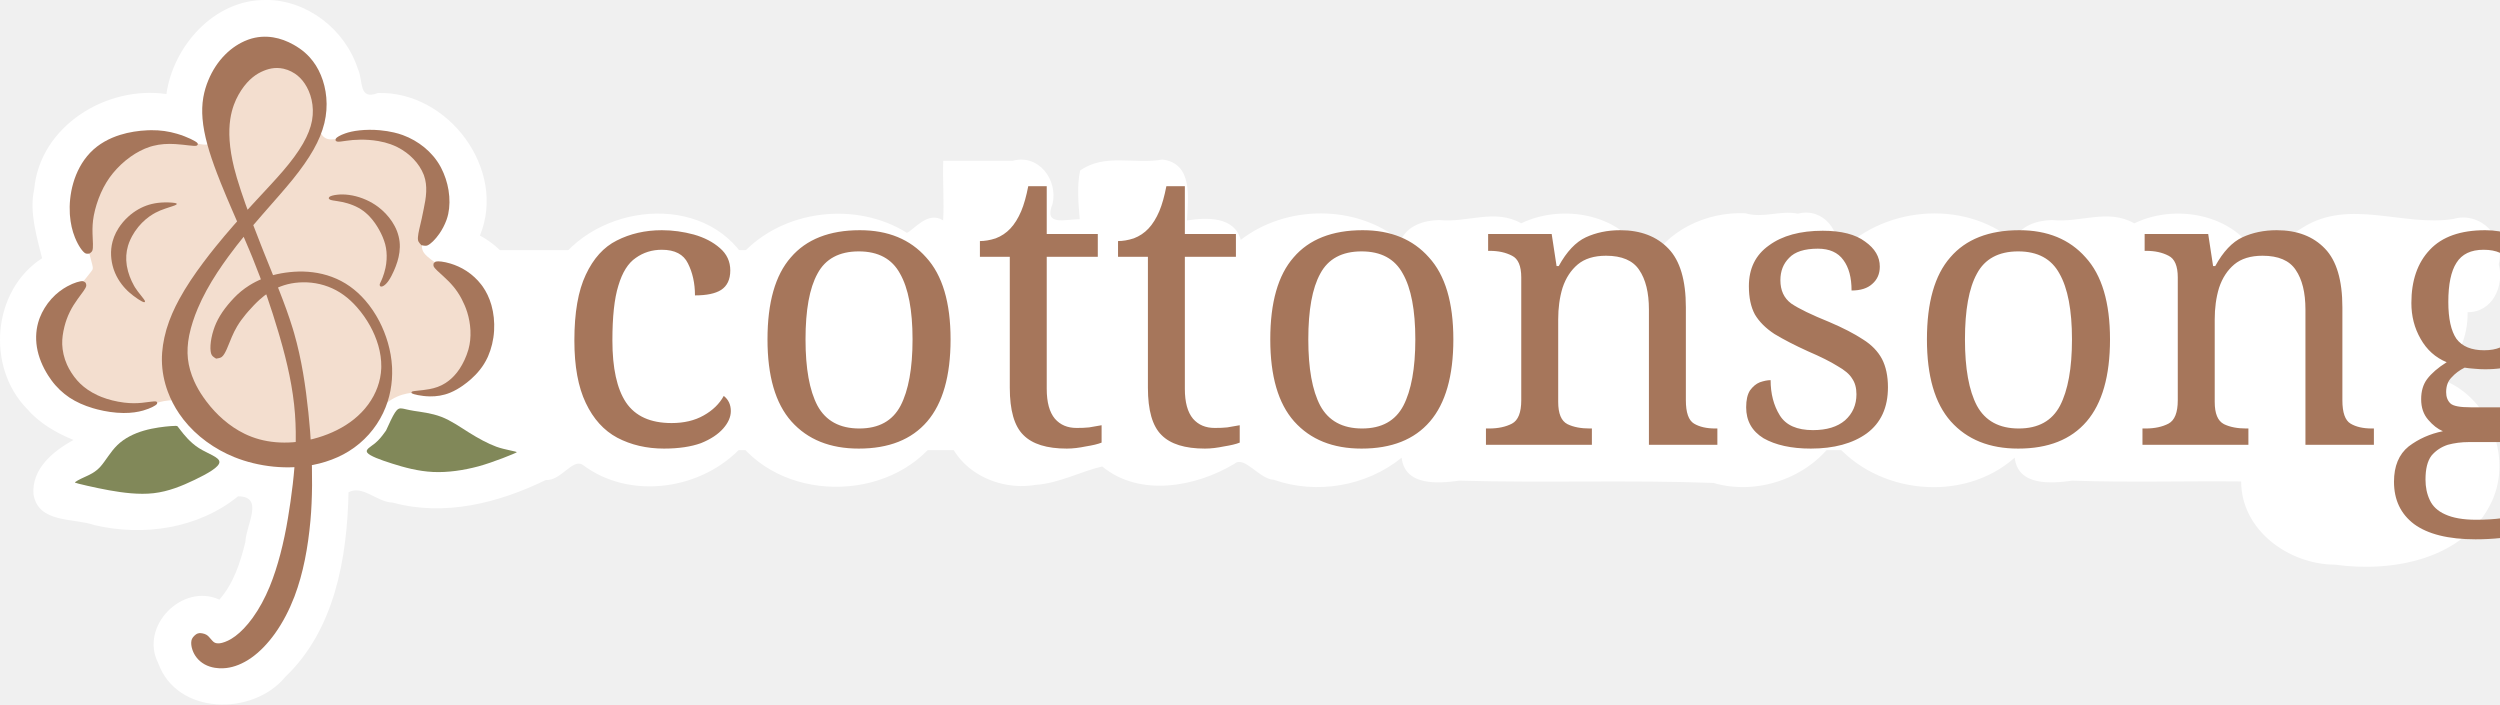
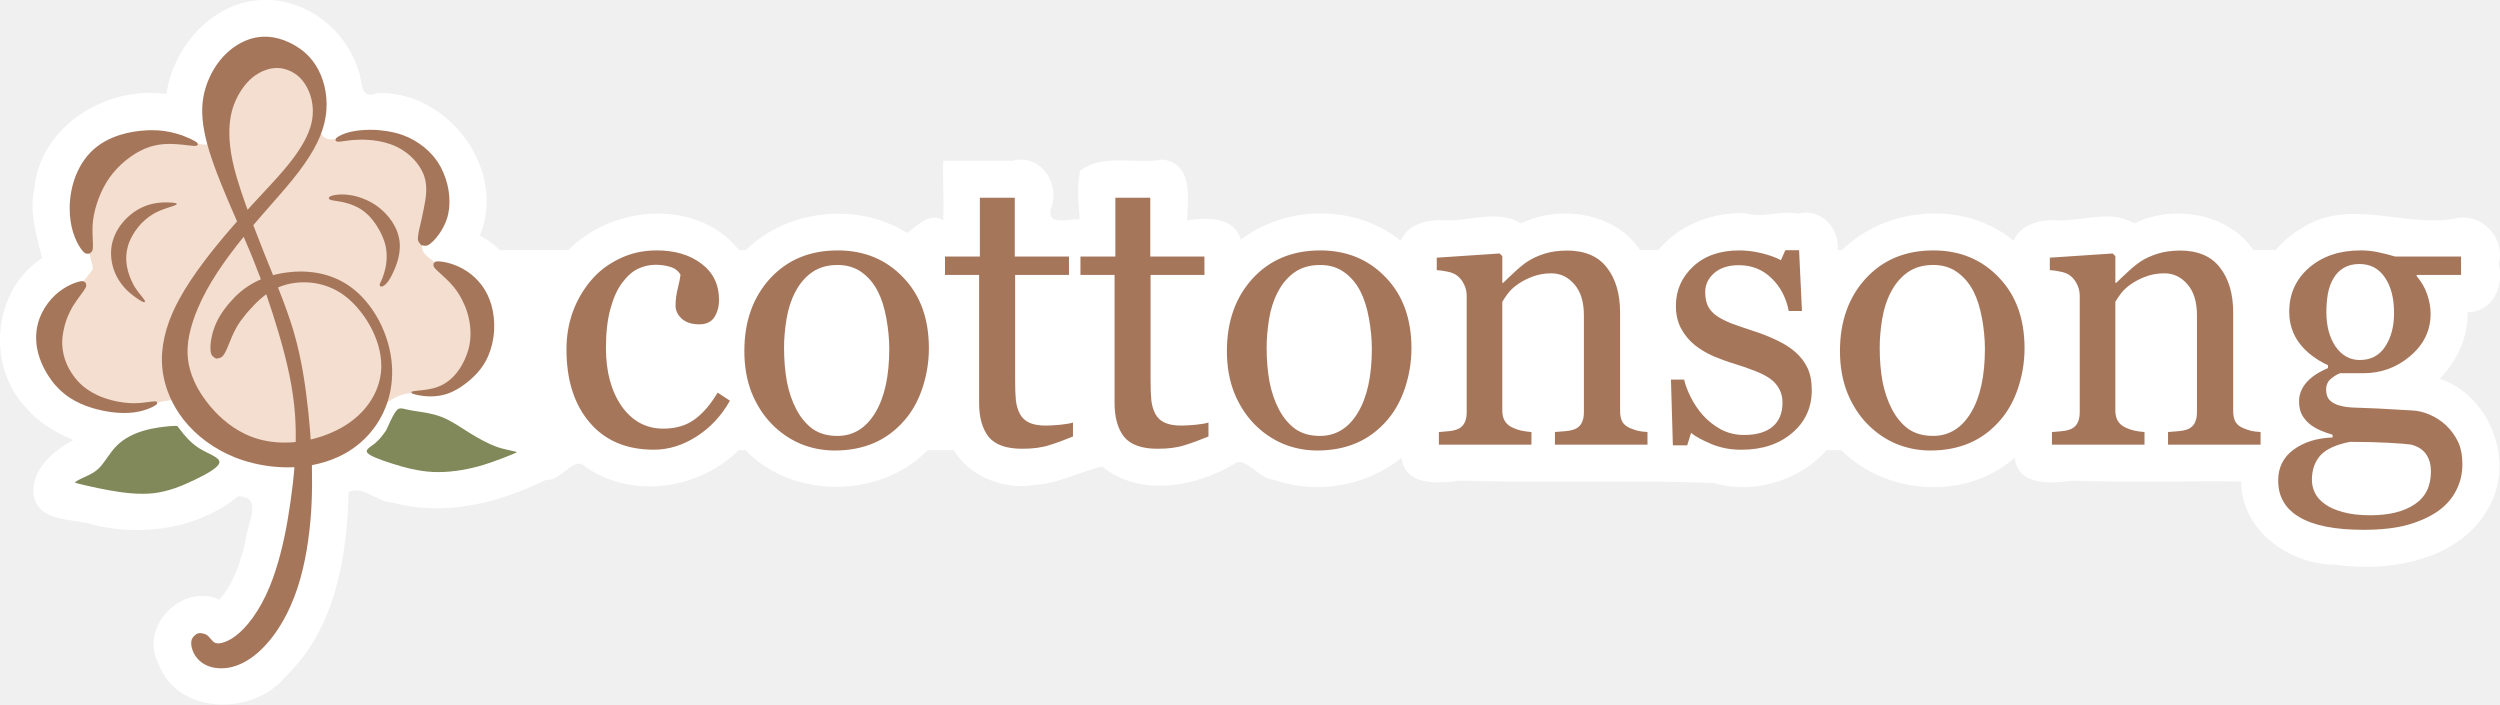
<svg xmlns="http://www.w3.org/2000/svg" width="71.905mm" height="20.266mm" viewBox="0 0 71.905 20.266" version="1.1" id="svg1" xml:space="preserve">
  <defs id="defs1" />
  <g id="layer1" transform="translate(-11.92844,-212.8925)">
    <rect style="fill:#ffffff;fill-opacity:1;stroke:#ffffff;stroke-width:0.217;stroke-linecap:square;stroke-linejoin:round;stroke-miterlimit:11.5;stroke-opacity:1" id="rect27" width="56.392" height="5.535" x="23.782" y="220.196" />
    <path id="path26" style="-inkscape-font-specification:Georgia;baseline-shift:baseline;display:inline;overflow:visible;vector-effect:none;fill:#ffffff;enable-background:accumulate;stop-color:#000000;stop-opacity:1" d="m 19.555,212.893 c -1.472,-0.009 -2.647,1.33 -2.84,2.705 -1.722,-0.254 -3.639,0.919 -3.803,2.738 -0.15,0.663 0.087,1.411 0.227,1.984 -1.434,0.926 -1.612,3.124 -0.436,4.329 0.354,0.413 0.839,0.694 1.339,0.897 -0.575,0.319 -1.21,0.823 -1.15,1.57 0.15,0.836 1.142,0.666 1.753,0.88 1.413,0.331 2.986,0.099 4.13,-0.828 0.768,3.3e-4 0.226,0.828 0.211,1.312 -0.144,0.59 -0.34,1.196 -0.748,1.659 -1.065,-0.488 -2.301,0.766 -1.76,1.824 0.537,1.504 2.728,1.53 3.659,0.395 1.423,-1.358 1.776,-3.425 1.816,-5.307 0.402,-0.219 0.822,0.288 1.271,0.297 1.49,0.408 3.048,0.01 4.4,-0.648 0.44,0.026 0.768,-0.625 1.062,-0.44 1.368,1.036 3.456,0.72 4.586,-0.527 1.521,1.746 4.732,1.499 5.842,-0.586 0.173,1.212 1.458,1.89 2.6,1.691 0.664,-0.041 1.328,-0.396 1.916,-0.529 1.079,0.889 2.693,0.59 3.801,-0.076 0.29,-0.25 0.718,0.445 1.135,0.459 1.227,0.432 2.665,0.186 3.676,-0.635 0.097,0.823 1.054,0.743 1.66,0.66 2.429,0.069 4.895,-0.024 7.309,0.066 1.239,0.365 2.703,-0.129 3.451,-1.195 1.236,1.525 3.734,1.784 5.213,0.467 0.094,0.825 1.053,0.745 1.66,0.662 1.615,0.056 3.236,0.007 4.854,0.023 -7.9e-4,1.406 1.376,2.388 2.697,2.393 1.658,0.232 3.746,-0.152 4.516,-1.826 0.605,-1.313 -0.121,-3.062 -1.502,-3.521 0.497,-0.503 0.819,-1.2 0.801,-1.914 0.722,0.008 1.063,-0.766 0.895,-1.38 0.21,-0.779 -0.528,-1.533 -1.312,-1.3 -1.438,0.223 -2.987,-0.599 -4.321,0.244 -0.49,0.281 -0.901,0.703 -1.162,1.205 -0.46,-1.506 -2.372,-1.964 -3.686,-1.324 -0.758,-0.435 -1.56,-0.008 -2.363,-0.096 -0.433,0.009 -0.929,0.161 -1.105,0.598 -1.465,-1.215 -3.824,-0.985 -5.084,0.418 0.155,-0.683 -0.401,-1.387 -1.123,-1.199 -0.526,-0.103 -0.99,0.142 -1.51,-0.012 -1.114,-0.049 -2.304,0.495 -2.803,1.529 -0.494,-1.458 -2.365,-1.857 -3.646,-1.24 -0.758,-0.431 -1.558,-0.007 -2.361,-0.094 -0.433,0.009 -0.927,0.16 -1.105,0.596 -1.29,-1.051 -3.291,-1.037 -4.6,-0.025 -0.183,-0.682 -0.989,-0.646 -1.547,-0.559 0.033,-0.639 0.178,-1.647 -0.709,-1.752 -0.786,0.147 -1.659,-0.188 -2.365,0.318 -0.095,0.464 -0.048,0.932 -0.01,1.398 -0.415,-9.9e-4 -1.052,0.214 -0.781,-0.443 0.155,-0.695 -0.402,-1.442 -1.152,-1.236 -0.664,0 -1.328,0 -1.993,0 -0.02,0.552 0.03,1.237 -0.004,1.713 -0.439,-0.282 -0.837,0.271 -1.04,0.359 -1.463,-0.918 -3.566,-0.67 -4.741,0.61 -1.335,-1.861 -4.487,-1.362 -5.507,0.581 -0.329,0.537 -0.519,1.155 -0.579,1.78 0.133,-1.142 -0.434,-2.347 -1.455,-2.893 0.781,-1.902 -0.913,-4.163 -2.936,-4.1 -0.566,0.222 -0.414,-0.363 -0.574,-0.692 -0.363,-1.131 -1.46,-1.993 -2.662,-1.986 z m 47.961,8.678 c 0.609,0.467 0.41,1.417 0.383,2.1 -0.011,0.271 -0.305,0.998 -0.594,0.519 -0.359,-0.751 -0.334,-1.731 -0.002,-2.486 0.054,-0.067 0.116,-0.146 0.213,-0.133 z m -31.504,0.004 c 0.591,0.461 0.397,1.378 0.384,2.044 0.009,0.31 -0.364,1.112 -0.632,0.517 -0.334,-0.738 -0.287,-1.664 0.008,-2.404 0.054,-0.075 0.134,-0.176 0.24,-0.156 z m 13.877,0 c 0.611,0.487 0.403,1.452 0.37,2.144 -0.008,0.304 -0.375,0.972 -0.614,0.423 -0.331,-0.739 -0.291,-1.66 0.002,-2.402 0.053,-0.08 0.134,-0.179 0.242,-0.164 z m 24.182,0.391 c -0.024,0.769 -0.035,1.537 0.004,2.307 -0.51,0.103 -0.1,-0.798 -0.248,-1.108 0.074,-0.408 -0.157,-1.011 0.145,-1.302 0.1,-0.08 0.082,0.04 0.1,0.104 z m -17.633,-0.006 c -0.013,0.773 -0.073,1.543 0.021,2.314 -0.568,0.086 -0.101,-0.906 -0.267,-1.262 0.043,-0.298 -0.136,-1.29 0.241,-1.07 z m -13.498,-0.102 c 0.005,0.69 -0.038,1.38 -0.023,2.07 -0.58,0.247 -0.878,0.093 -0.732,-0.577 -0.009,-0.498 0.01,-0.995 0.004,-1.493 0.251,0 0.501,0 0.752,0 z m 3.344,0 c -0.15,0.717 -0.176,1.469 -0.004,2.186 -0.397,-0.02 -0.113,-0.882 -0.2,-1.25 0.102,-0.242 -0.193,-1.013 0.204,-0.935 z m -15.77,0.564 c 0.24,0.534 0.873,0.818 1.365,0.887 -0.268,0.376 -0.618,1.189 -1.176,0.695 -0.337,-0.477 -0.296,-1.146 -0.252,-1.707 l 0.045,0.089 z m -3.354,0.365 c -0.058,0.797 0.174,1.695 0.506,2.336 -0.475,-0.2 -0.973,-0.341 -1.441,-0.557 0.548,-0.509 0.871,-1.231 0.953,-1.969 l -0.009,0.1 z m 50.117,0.678 c -0.039,0.152 -0.044,-0.134 0,0 z" />
    <g id="g3">
      <g id="g4-8" style="fill:#a6765b;fill-opacity:1" transform="translate(1.120389,41.20891)">
        <g id="g1" transform="matrix(0.7362488,0,0,0.7362488,3.125017,45.56015)">
          <path style="display:inline;fill:#f3decf;fill-opacity:1;stroke:none;stroke-width:0.1" d="m 63.011,89.004 c -0.107,-0.388 -0.32,-1.163 -0.361,-1.774 -0.041,-0.611 0.092,-1.057 0.323,-1.454 0.232,-0.397 0.562,-0.744 0.882,-0.984 0.32,-0.24 0.628,-0.372 1.014,-0.438 0.386,-0.066 0.849,-0.066 1.273,-0.019 0.424,0.047 0.81,0.141 1.08,0.187 0.27,0.047 0.424,0.047 0.521,-0.069 0.096,-0.116 0.135,-0.347 0.174,-0.664 0.039,-0.317 0.077,-0.719 0.174,-1.113 0.096,-0.394 0.251,-0.78 0.482,-1.042 0.232,-0.262 0.54,-0.4 0.907,-0.441 0.367,-0.041 0.791,0.014 1.119,0.091 0.328,0.077 0.559,0.176 0.752,0.342 0.193,0.165 0.347,0.397 0.433,0.637 0.085,0.24 0.102,0.488 0.102,0.739 0,0.251 -0.017,0.504 -0.014,0.667 0.002,0.162 0.024,0.234 0.078,0.345 0.054,0.111 0.142,0.263 0.305,0.313 0.163,0.05 0.401,-0.002 0.73,-0.047 0.329,-0.045 0.748,-0.084 1.092,-0.073 0.345,0.011 0.615,0.072 0.854,0.168 0.24,0.096 0.449,0.229 0.678,0.422 0.229,0.193 0.477,0.446 0.639,0.728 0.163,0.281 0.24,0.59 0.278,0.86 0.039,0.27 0.039,0.502 -0.019,0.761 -0.058,0.259 -0.174,0.546 -0.27,0.736 -0.096,0.19 -0.174,0.284 -0.232,0.417 -0.058,0.133 -0.097,0.305 0.027,0.481 0.124,0.176 0.411,0.357 0.69,0.553 0.279,0.195 0.549,0.405 0.714,0.54 0.165,0.135 0.226,0.196 0.322,0.38 0.096,0.185 0.229,0.493 0.306,0.802 0.077,0.309 0.099,0.617 0.052,0.97 -0.047,0.353 -0.163,0.75 -0.267,1.014 -0.105,0.265 -0.198,0.397 -0.333,0.551 -0.135,0.154 -0.311,0.331 -0.524,0.438 -0.212,0.107 -0.46,0.146 -0.672,0.165 -0.212,0.019 -0.389,0.019 -0.604,0.036 -0.216,0.017 -0.471,0.051 -0.732,0.166 -0.262,0.116 -0.531,0.314 -0.77,0.528 -0.239,0.215 -0.449,0.446 -0.688,0.658 -0.24,0.212 -0.51,0.405 -0.973,0.568 -0.463,0.163 -1.119,0.295 -1.764,0.345 -0.645,0.05 -1.279,0.017 -1.723,-0.096 -0.444,-0.113 -0.697,-0.306 -0.978,-0.537 -0.281,-0.232 -0.59,-0.502 -0.821,-0.733 -0.232,-0.232 -0.386,-0.424 -0.616,-0.517 -0.23,-0.093 -0.536,-0.086 -0.787,-0.039 -0.251,0.047 -0.446,0.134 -0.688,0.177 -0.241,0.043 -0.528,0.043 -0.864,0.005 -0.336,-0.039 -0.722,-0.116 -1.023,-0.193 -0.3,-0.077 -0.515,-0.154 -0.777,-0.367 -0.262,-0.212 -0.571,-0.559 -0.763,-0.81 -0.193,-0.251 -0.27,-0.405 -0.3,-0.598 -0.03,-0.193 -0.014,-0.424 -0.005,-0.656 0.008,-0.232 0.008,-0.463 0.116,-0.725 0.107,-0.262 0.322,-0.554 0.507,-0.774 0.185,-0.22 0.339,-0.369 0.52,-0.577 0.181,-0.208 0.345,-0.419 0.438,-0.538 0.093,-0.119 0.093,-0.119 -0.014,-0.507 z" id="path8-0-5" transform="translate(-49.03272,92.40443)" />
          <path style="fill:#818859;fill-opacity:1;stroke:none;stroke-width:0.1" d="m 66.346,95.788 c 0.123,0.159 0.368,0.476 0.718,0.699 0.35,0.223 0.805,0.352 0.801,0.547 -0.004,0.194 -0.468,0.453 -0.965,0.692 -0.497,0.239 -1.027,0.457 -1.606,0.523 -0.579,0.066 -1.206,-0.019 -1.738,-0.114 -0.532,-0.095 -1.288,-0.273 -1.328,-0.297 -0.04,-0.023 0.197,-0.142 0.376,-0.223 0.179,-0.081 0.402,-0.174 0.606,-0.397 0.204,-0.224 0.39,-0.578 0.667,-0.847 0.277,-0.269 0.644,-0.452 1.036,-0.566 0.392,-0.114 0.809,-0.158 1.032,-0.176 0.223,-0.018 0.251,-0.009 0.265,-0.004 0.014,0.004 0.014,0.004 0.137,0.163 z" id="path1-88-4-2-0" transform="translate(-48.85789,92.32372)" />
          <path style="fill:#818859;fill-opacity:1;stroke:none;stroke-width:0.1" d="m 67.145,96.459 c 0.065,0.09 0.196,0.271 0.369,0.412 0.174,0.141 0.391,0.241 0.297,0.367 -0.094,0.125 -0.498,0.276 -0.971,0.425 -0.473,0.15 -1.014,0.299 -1.594,0.327 -0.58,0.028 -1.199,-0.066 -1.768,-0.218 -0.569,-0.152 -1.472,-0.519 -1.502,-0.551 -0.03,-0.032 0.466,-0.096 0.796,-0.218 0.33,-0.121 0.707,-0.327 1.068,-0.553 0.36,-0.225 0.704,-0.47 1.084,-0.615 0.38,-0.145 0.797,-0.189 1.065,-0.232 0.268,-0.043 0.386,-0.085 0.48,-0.095 0.094,-0.01 0.164,0.012 0.262,0.161 0.098,0.149 0.223,0.425 0.348,0.699 0,10e-7 0,2e-6 0.065,0.09 z" id="path1-8-2-6-0-2" transform="matrix(-1,0,0,1,92.59698,91.75331)" />
          <path style="fill:#a6765b;fill-opacity:1;fill-rule:nonzero;stroke:none;stroke-width:0.265;stroke-opacity:1" d="m 69.178,90.376 c 0.01,0.008 0.028,0.037 0.058,0.047 0.058,0.019 0.192,-0.006 0.388,-0.033 0.133,-0.019 0.298,-0.037 0.517,-0.04 0.217,-0.003 0.462,0.011 0.71,0.054 0.178,0.031 0.338,0.073 0.477,0.123 0.096,0.035 0.188,0.074 0.275,0.118 0.243,0.123 0.455,0.284 0.624,0.462 0.177,0.186 0.312,0.393 0.395,0.606 0.005,0.013 0.01,0.026 0.015,0.039 0.073,0.202 0.094,0.422 0.085,0.637 -0.01,0.239 -0.055,0.462 -0.096,0.661 -0.012,0.057 -0.023,0.111 -0.034,0.166 -0.031,0.16 -0.058,0.28 -0.1,0.457 -0.056,0.237 -0.111,0.468 -0.09,0.599 0.016,0.096 0.109,0.166 0.131,0.199 0.039,0.002 0.148,0.046 0.239,0.009 0.119,-0.049 0.303,-0.224 0.467,-0.461 0.112,-0.162 0.207,-0.344 0.277,-0.536 0.026,-0.072 0.048,-0.149 0.066,-0.229 0.061,-0.282 0.066,-0.605 0.012,-0.933 -0.049,-0.298 -0.146,-0.593 -0.288,-0.869 -0.009,-0.018 -0.019,-0.036 -0.029,-0.054 -0.159,-0.29 -0.378,-0.543 -0.63,-0.749 -0.243,-0.199 -0.529,-0.365 -0.841,-0.479 -0.112,-0.041 -0.227,-0.074 -0.344,-0.101 -0.169,-0.039 -0.353,-0.07 -0.555,-0.088 -0.278,-0.025 -0.55,-0.02 -0.786,0.005 -0.241,0.025 -0.423,0.07 -0.565,0.12 -0.2,0.07 -0.329,0.151 -0.36,0.197 -0.018,0.027 -0.014,0.061 -0.016,0.073 z" id="path4-23-2-9-6" transform="translate(-45.63688,86.41189)" />
          <path style="fill:#a6765b;fill-opacity:1;fill-rule:nonzero;stroke:none;stroke-width:0.265;stroke-opacity:1" d="m 73.885,95.799 c 0.019,-0.018 0.089,-0.049 0.115,-0.11 0.048,-0.112 0.018,-0.381 0.01,-0.671 -0.007,-0.235 0.004,-0.454 0.046,-0.686 0.003,-0.015 0.006,-0.031 0.009,-0.046 0.052,-0.264 0.142,-0.563 0.272,-0.856 0.131,-0.295 0.289,-0.551 0.466,-0.767 0.186,-0.227 0.415,-0.45 0.685,-0.643 0.235,-0.168 0.5,-0.31 0.771,-0.396 0.037,-0.012 0.076,-0.023 0.116,-0.033 0.279,-0.072 0.561,-0.089 0.864,-0.071 0.391,0.024 0.739,0.093 0.832,0.064 0.031,-0.01 0.042,-0.036 0.051,-0.044 -0.003,-0.011 0.003,-0.039 -0.018,-0.064 -0.053,-0.065 -0.389,-0.239 -0.792,-0.358 -0.326,-0.096 -0.652,-0.144 -1.01,-0.14 -0.051,5.06e-4 -0.1,0.002 -0.147,0.004 -0.343,0.015 -0.713,0.068 -1.07,0.18 -0.407,0.128 -0.831,0.343 -1.167,0.696 -0.001,0.002 -0.003,0.003 -0.004,0.004 -0.324,0.341 -0.536,0.763 -0.658,1.186 -0.122,0.422 -0.154,0.839 -0.133,1.191 0.001,0.021 0.003,0.042 0.004,0.063 0.025,0.316 0.089,0.604 0.198,0.873 0.131,0.323 0.302,0.558 0.403,0.612 0.058,0.03 0.132,0.01 0.158,0.012 z" id="path4-2-2-6-4-0" transform="translate(-59.95989,85.41349)" />
          <path style="fill:#a6765b;fill-opacity:1;fill-rule:nonzero;stroke:none;stroke-width:0.265;stroke-opacity:1" d="m 62.856,94.376 c 0.032,-0.019 0.14,-0.052 0.193,-0.116 0.113,-0.138 0.129,-0.502 0.182,-0.869 0.022,-0.148 0.049,-0.291 0.093,-0.448 0.05,-0.176 0.118,-0.355 0.207,-0.548 0.021,-0.046 0.042,-0.09 0.064,-0.133 0.094,-0.188 0.193,-0.376 0.313,-0.561 0.165,-0.252 0.373,-0.501 0.662,-0.708 0.145,-0.104 0.312,-0.199 0.499,-0.275 0.194,-0.079 0.402,-0.138 0.619,-0.172 0.439,-0.068 0.898,-0.03 1.342,0.14 0.212,0.081 0.421,0.192 0.621,0.325 0.251,0.166 0.484,0.362 0.688,0.574 0.375,0.39 0.696,0.882 0.834,1.43 0.005,0.021 0.01,0.042 0.015,0.062 0.107,0.48 0.063,0.997 -0.127,1.487 -0.196,0.506 -0.525,0.934 -0.923,1.287 -0.048,0.042 -0.096,0.083 -0.145,0.123 -0.407,0.331 -0.891,0.606 -1.401,0.784 -0.413,0.144 -0.853,0.228 -1.296,0.225 -0.205,-0.002 -0.409,-0.022 -0.608,-0.061 -0.647,-0.125 -1.257,-0.438 -1.759,-0.829 -0.056,-0.044 -0.112,-0.089 -0.166,-0.135 C 62.574,95.799 62.402,95.626 62.253,95.441 62.059,95.202 61.903,94.943 61.795,94.668 61.691,94.4 61.63,94.107 61.608,93.792 c -0.001,-0.018 -0.002,-0.035 -0.003,-0.053 -0.019,-0.346 0.002,-0.709 0.053,-1.076 0.07,-0.5 0.199,-1.023 0.374,-1.554 0.08,-0.241 0.165,-0.476 0.252,-0.701 0.26,-0.671 0.546,-1.289 0.877,-1.964 0.029,-0.059 0.058,-0.119 0.088,-0.179 0.22,-0.446 0.494,-0.993 0.692,-1.438 0.208,-0.469 0.372,-0.912 0.479,-1.327 0.101,-0.392 0.148,-0.752 0.141,-1.094 -1.64e-4,-0.008 -3.58e-4,-0.016 -5.83e-4,-0.024 -0.009,-0.335 -0.072,-0.662 -0.185,-0.973 -0.107,-0.294 -0.255,-0.561 -0.43,-0.788 -0.179,-0.234 -0.382,-0.419 -0.603,-0.562 -0.155,-0.1 -0.314,-0.176 -0.472,-0.232 -0.089,-0.032 -0.179,-0.059 -0.266,-0.081 -0.273,-0.069 -0.56,-0.101 -0.85,-0.07 -0.3,0.032 -0.612,0.131 -0.905,0.333 -0.011,0.008 -0.022,0.016 -0.033,0.024 -0.265,0.191 -0.504,0.453 -0.69,0.776 -0.197,0.341 -0.326,0.732 -0.379,1.15 -0.028,0.216 -0.036,0.438 -0.016,0.672 8.55e-4,0.01 0.002,0.021 0.003,0.031 0.024,0.259 0.086,0.524 0.185,0.799 0.217,0.604 0.602,1.226 1.096,1.91 0.081,0.112 0.164,0.225 0.249,0.338 0.216,0.289 0.454,0.593 0.676,0.873 0.366,0.463 0.7,0.878 1.077,1.366 0.065,0.085 0.131,0.17 0.197,0.257 0.622,0.819 1.215,1.707 1.736,2.558 0.033,0.054 0.066,0.108 0.098,0.161 0.535,0.885 1.008,1.78 1.346,2.747 0.304,0.871 0.491,1.765 0.625,2.668 0.07,0.474 0.12,0.911 0.16,1.319 0.096,0.974 0.11,1.952 0.006,2.766 -0.001,0.011 -0.003,0.022 -0.004,0.032 -0.061,0.463 -0.166,0.915 -0.323,1.327 -0.14,0.368 -0.304,0.657 -0.468,0.866 -0.163,0.208 -0.315,0.321 -0.426,0.385 -0.018,0.01 -0.035,0.019 -0.051,0.027 -0.037,0.018 -0.072,0.031 -0.104,0.039 -0.043,0.01 -0.075,0.011 -0.097,0.011 -0.02,-3.5e-4 -0.039,-0.003 -0.062,-0.011 -0.028,-0.009 -0.059,-0.026 -0.101,-0.053 -0.049,-0.032 -0.104,-0.073 -0.161,-0.107 -0.038,-0.022 -0.076,-0.04 -0.114,-0.049 -0.094,-0.024 -0.226,-0.007 -0.28,0.013 -0.016,0.006 -0.031,0.018 -0.037,0.022 -0.006,0.004 -0.024,0.011 -0.037,0.022 -0.042,0.037 -0.123,0.147 -0.14,0.246 -0.007,0.041 -0.005,0.089 0.007,0.142 0.018,0.079 0.058,0.177 0.127,0.277 0.056,0.082 0.135,0.171 0.241,0.248 0.1,0.073 0.22,0.132 0.36,0.167 0.138,0.034 0.282,0.041 0.423,0.026 0.105,-0.011 0.208,-0.033 0.307,-0.063 0.043,-0.013 0.086,-0.028 0.13,-0.046 0.279,-0.112 0.566,-0.317 0.83,-0.631 0.258,-0.307 0.478,-0.702 0.649,-1.154 0.191,-0.508 0.306,-1.051 0.362,-1.582 0.001,-0.013 0.003,-0.025 0.004,-0.037 0.095,-0.956 0.012,-1.973 -0.165,-3.002 -0.073,-0.422 -0.173,-0.873 -0.296,-1.35 -0.241,-0.932 -0.523,-1.792 -0.87,-2.698 -0.376,-0.982 -0.794,-1.948 -1.346,-2.865 -0.033,-0.055 -0.067,-0.111 -0.102,-0.166 -0.538,-0.864 -1.227,-1.731 -1.835,-2.549 -0.066,-0.088 -0.13,-0.175 -0.194,-0.261 -0.353,-0.477 -0.695,-0.948 -1.012,-1.408 -0.202,-0.294 -0.407,-0.603 -0.591,-0.903 -0.071,-0.116 -0.139,-0.231 -0.202,-0.345 -0.392,-0.709 -0.581,-1.308 -0.637,-1.796 -0.025,-0.217 -0.023,-0.403 -0.01,-0.568 5.24e-4,-0.007 0.001,-0.013 0.002,-0.02 0.013,-0.148 0.038,-0.285 0.073,-0.423 0.069,-0.27 0.166,-0.494 0.278,-0.678 0.107,-0.173 0.222,-0.302 0.33,-0.395 0.004,-0.004 0.009,-0.008 0.013,-0.012 0.112,-0.095 0.23,-0.178 0.358,-0.237 0.128,-0.06 0.279,-0.103 0.453,-0.111 0.055,-0.002 0.112,-0.001 0.169,0.004 0.099,0.01 0.204,0.03 0.312,0.066 0.152,0.052 0.313,0.137 0.472,0.277 0.157,0.137 0.306,0.32 0.422,0.541 0.122,0.232 0.201,0.492 0.225,0.767 5.73e-4,0.007 0.001,0.013 0.002,0.02 0.022,0.282 -0.013,0.595 -0.107,0.951 -0.1,0.378 -0.263,0.789 -0.477,1.235 -0.204,0.426 -0.489,0.952 -0.724,1.399 -0.031,0.06 -0.062,0.119 -0.093,0.178 -0.351,0.669 -0.665,1.297 -0.965,1.972 -0.101,0.227 -0.203,0.467 -0.301,0.713 -0.216,0.54 -0.408,1.09 -0.538,1.632 -0.096,0.398 -0.164,0.817 -0.176,1.239 -6.09e-4,0.022 -0.001,0.044 -0.001,0.066 -0.005,0.386 0.032,0.781 0.14,1.169 0.112,0.403 0.296,0.782 0.54,1.125 0.187,0.265 0.408,0.506 0.655,0.719 0.071,0.061 0.143,0.119 0.218,0.176 0.663,0.498 1.479,0.804 2.301,0.905 0.255,0.031 0.512,0.043 0.766,0.037 0.546,-0.012 1.087,-0.101 1.595,-0.263 0.627,-0.201 1.237,-0.526 1.728,-0.984 0.059,-0.055 0.117,-0.113 0.173,-0.173 0.474,-0.506 0.781,-1.127 0.904,-1.783 0.119,-0.635 0.054,-1.238 -0.109,-1.772 -0.007,-0.024 -0.015,-0.047 -0.022,-0.07 -0.197,-0.602 -0.545,-1.155 -0.941,-1.588 -0.218,-0.238 -0.469,-0.461 -0.749,-0.648 -0.223,-0.149 -0.461,-0.274 -0.706,-0.365 -0.518,-0.193 -1.047,-0.229 -1.548,-0.16 -0.248,0.034 -0.487,0.093 -0.712,0.17 -0.216,0.074 -0.421,0.161 -0.606,0.257 -0.372,0.193 -0.685,0.431 -0.941,0.706 -0.186,0.199 -0.337,0.414 -0.457,0.634 -0.027,0.05 -0.054,0.101 -0.08,0.153 -0.109,0.217 -0.202,0.439 -0.268,0.67 -0.059,0.208 -0.089,0.402 -0.098,0.592 -0.023,0.456 0.07,0.848 0.185,0.962 0.059,0.059 0.171,0.079 0.205,0.094 z" id="path2-2-2-0-7-2" transform="rotate(15,-304.5125,-27.1821)" />
          <path style="fill:#a6765b;fill-opacity:1;fill-rule:nonzero;stroke:none;stroke-width:0.265;stroke-opacity:1" d="m 81.19,93.805 c -0.007,-0.007 -0.017,-0.031 -0.042,-0.04 -0.064,-0.023 -0.274,0.023 -0.564,0.051 -0.19,0.018 -0.411,0.025 -0.687,-0.009 -0.31,-0.038 -0.622,-0.116 -0.891,-0.223 -0.051,-0.02 -0.099,-0.041 -0.144,-0.062 -0.284,-0.132 -0.506,-0.288 -0.676,-0.452 -0.168,-0.162 -0.321,-0.364 -0.447,-0.595 -0.027,-0.049 -0.051,-0.099 -0.074,-0.149 -0.118,-0.264 -0.179,-0.544 -0.187,-0.796 -0.007,-0.233 0.029,-0.455 0.081,-0.667 0.004,-0.016 0.008,-0.033 0.012,-0.049 0.045,-0.174 0.107,-0.354 0.203,-0.549 0.094,-0.192 0.198,-0.351 0.313,-0.511 0.16,-0.221 0.301,-0.391 0.327,-0.495 0.015,-0.057 -0.016,-0.11 -0.02,-0.132 -0.019,-0.011 -0.059,-0.058 -0.117,-0.064 -0.091,-0.009 -0.334,0.056 -0.604,0.204 -0.201,0.11 -0.417,0.266 -0.618,0.489 -0.201,0.224 -0.354,0.48 -0.453,0.734 -0.009,0.025 -0.019,0.049 -0.027,0.075 -0.114,0.33 -0.147,0.699 -0.086,1.077 0.064,0.394 0.227,0.77 0.433,1.095 0.04,0.064 0.083,0.126 0.126,0.186 0.208,0.287 0.455,0.516 0.715,0.689 0.26,0.172 0.568,0.31 0.912,0.412 0.054,0.016 0.112,0.032 0.173,0.048 0.318,0.082 0.673,0.138 1.021,0.141 0.315,0.003 0.565,-0.038 0.77,-0.096 0.299,-0.085 0.505,-0.206 0.537,-0.253 0.015,-0.022 0.009,-0.048 0.011,-0.057 z" id="path4-2-1-16-1-8-4" transform="translate(-64.61196,93.22633)" />
          <path style="fill:#a6765b;fill-opacity:1;fill-rule:nonzero;stroke:none;stroke-width:0.265;stroke-opacity:1" d="m 76.846,92.948 c 0.009,0.003 0.031,0.017 0.053,0.017 0.019,2.92e-4 0.046,-0.008 0.078,-0.026 0.029,-0.016 0.063,-0.042 0.101,-0.079 0.067,-0.067 0.136,-0.164 0.212,-0.308 0.034,-0.065 0.067,-0.134 0.098,-0.204 0.048,-0.108 0.096,-0.23 0.136,-0.361 0.069,-0.225 0.117,-0.493 0.086,-0.773 -0.016,-0.142 -0.051,-0.282 -0.103,-0.418 -0.05,-0.129 -0.115,-0.251 -0.189,-0.364 -0.149,-0.227 -0.341,-0.426 -0.546,-0.58 -0.151,-0.113 -0.308,-0.203 -0.467,-0.274 -0.042,-0.019 -0.087,-0.038 -0.133,-0.055 -0.18,-0.069 -0.361,-0.115 -0.54,-0.139 -0.172,-0.023 -0.317,-0.022 -0.437,-0.01 -0.157,0.015 -0.274,0.049 -0.314,0.078 -0.027,0.019 -0.035,0.05 -0.042,0.06 0.008,0.009 0.02,0.039 0.049,0.055 0.049,0.027 0.157,0.039 0.302,0.062 0.109,0.017 0.231,0.039 0.376,0.081 0.151,0.044 0.299,0.102 0.439,0.179 0.036,0.02 0.07,0.041 0.102,0.061 0.12,0.078 0.231,0.172 0.333,0.28 0.14,0.149 0.266,0.328 0.369,0.513 0.051,0.092 0.097,0.185 0.137,0.279 0.041,0.098 0.076,0.195 0.101,0.289 0.05,0.189 0.067,0.393 0.055,0.596 -0.006,0.116 -0.022,0.228 -0.044,0.331 -0.014,0.067 -0.032,0.133 -0.051,0.196 -0.042,0.139 -0.079,0.229 -0.109,0.295 -0.017,0.038 -0.032,0.067 -0.044,0.093 -0.013,0.029 -0.022,0.053 -0.022,0.072 -6.18e-4,0.021 0.012,0.045 0.014,0.054 z" id="path4-2-1-1-8-65-3-8" transform="translate(-51.56406,89.53583)" />
          <path style="fill:#a6765b;fill-opacity:1;fill-rule:nonzero;stroke:none;stroke-width:0.265;stroke-opacity:1" d="m 76.874,93.54 c 0.001,-0.004 0.009,-0.014 0.007,-0.027 -0.012,-0.068 -0.269,-0.338 -0.394,-0.545 -0.013,-0.021 -0.026,-0.043 -0.038,-0.066 -0.123,-0.219 -0.228,-0.482 -0.276,-0.76 -0.002,-0.011 -0.004,-0.022 -0.005,-0.033 -0.039,-0.25 -0.025,-0.513 0.049,-0.76 0.024,-0.081 0.056,-0.165 0.095,-0.249 0.02,-0.043 0.041,-0.086 0.065,-0.13 0.067,-0.123 0.148,-0.244 0.243,-0.36 0.176,-0.215 0.375,-0.38 0.578,-0.502 0.024,-0.015 0.05,-0.029 0.077,-0.044 0.126,-0.068 0.258,-0.121 0.405,-0.171 0.206,-0.071 0.375,-0.116 0.423,-0.152 0.015,-0.011 0.016,-0.024 0.019,-0.029 -0.004,-0.004 -0.008,-0.017 -0.025,-0.024 -0.044,-0.019 -0.239,-0.039 -0.459,-0.034 -0.162,0.004 -0.328,0.021 -0.493,0.061 -0.036,0.009 -0.07,0.018 -0.104,0.028 -0.276,0.083 -0.567,0.238 -0.828,0.48 -0.14,0.129 -0.263,0.276 -0.364,0.433 -0.036,0.057 -0.069,0.114 -0.099,0.172 -0.058,0.114 -0.104,0.233 -0.136,0.354 -0.099,0.369 -0.066,0.739 0.034,1.056 0.004,0.014 0.009,0.028 0.014,0.042 0.119,0.348 0.33,0.628 0.533,0.824 0.021,0.02 0.042,0.04 0.064,0.059 0.212,0.189 0.516,0.39 0.59,0.39 0.013,1e-5 0.021,-0.01 0.025,-0.012 z" id="path4-2-1-1-18-5-7-5-6" transform="translate(-60.78096,89.55904)" />
          <path style="fill:#a6765b;fill-opacity:1;fill-rule:nonzero;stroke:none;stroke-width:0.265;stroke-opacity:1" d="m 73.197,89.744 c 0.003,0.006 0.003,0.024 0.02,0.037 0.041,0.031 0.35,0.112 0.701,0.118 0.253,0.004 0.519,-0.032 0.795,-0.145 0.189,-0.078 0.355,-0.18 0.487,-0.272 0.118,-0.082 0.227,-0.169 0.323,-0.254 0.233,-0.207 0.48,-0.484 0.649,-0.85 0.007,-0.016 0.015,-0.032 0.022,-0.049 0.127,-0.293 0.212,-0.629 0.234,-0.995 0.02,-0.341 -0.015,-0.686 -0.105,-1.002 -0.08,-0.281 -0.2,-0.526 -0.344,-0.729 -0.018,-0.025 -0.036,-0.049 -0.055,-0.074 -0.158,-0.204 -0.354,-0.386 -0.577,-0.531 -0.215,-0.14 -0.43,-0.229 -0.619,-0.287 -0.266,-0.081 -0.491,-0.102 -0.572,-0.079 -0.05,0.014 -0.076,0.061 -0.091,0.073 5.88e-4,0.019 -0.018,0.07 0.004,0.117 0.04,0.087 0.195,0.218 0.383,0.39 0.132,0.121 0.258,0.243 0.381,0.39 0.126,0.152 0.225,0.301 0.308,0.455 0.01,0.019 0.02,0.037 0.029,0.055 0.075,0.146 0.149,0.31 0.208,0.499 0.068,0.217 0.114,0.46 0.126,0.709 0.013,0.266 -0.015,0.512 -0.074,0.728 -0.003,0.012 -0.007,0.024 -0.01,0.036 -0.078,0.268 -0.204,0.536 -0.343,0.744 -0.058,0.087 -0.126,0.176 -0.207,0.263 -0.09,0.097 -0.209,0.202 -0.345,0.289 -0.197,0.126 -0.404,0.195 -0.627,0.236 -0.322,0.06 -0.616,0.062 -0.675,0.096 -0.018,0.01 -0.02,0.028 -0.024,0.034 z" id="path4-2-1-1-1-7-5-1-5" transform="translate(-46.69056,96.89158)" />
        </g>
-         <text xml:space="preserve" style="font-style:normal;font-variant:normal;font-weight:normal;font-stretch:normal;font-size:11.289px;font-family:AkzidenzGrotesk;-inkscape-font-specification:AkzidenzGrotesk;text-align:start;writing-mode:lr-tb;direction:ltr;text-anchor:start;fill:#a6765b;fill-opacity:1;stroke:none;stroke-width:0.1" x="26.705" y="184.475" id="text31-6-0">
-           <tspan id="tspan31-4-9" style="font-style:normal;font-variant:normal;font-weight:normal;font-stretch:normal;font-size:11.289px;font-family:Georgia;-inkscape-font-specification:Georgia;fill:#a6765b;fill-opacity:1;stroke-width:0.1" x="26.705" y="184.475">cottonsong</tspan>
-         </text>
+         <path d="m 38.991,177.37 v 1.692 h -1.003 v 0.529 h 0.981 v 3.682 c 0,0.419 0.092,0.744 0.275,0.976 0.187,0.228 0.509,0.342 0.965,0.342 0.309,0 0.569,-0.035 0.782,-0.105 0.213,-0.066 0.439,-0.149 0.678,-0.248 v -0.402 c -0.073,0.026 -0.2,0.047 -0.38,0.066 -0.176,0.015 -0.31,0.022 -0.402,0.022 -0.198,0 -0.357,-0.028 -0.474,-0.083 -0.118,-0.055 -0.206,-0.136 -0.265,-0.242 -0.062,-0.114 -0.103,-0.246 -0.121,-0.397 -0.015,-0.154 -0.022,-0.345 -0.022,-0.573 v -3.038 h 1.549 v -0.529 H 39.995 v -1.692 z m 3.897,0 v 1.692 h -1.004 v 0.529 h 0.981 v 3.682 c 0,0.419 0.092,0.744 0.275,0.976 0.187,0.228 0.509,0.342 0.965,0.342 0.309,0 0.57,-0.035 0.783,-0.105 0.213,-0.066 0.439,-0.149 0.678,-0.248 v -0.402 c -0.073,0.026 -0.2,0.047 -0.38,0.066 -0.176,0.015 -0.311,0.022 -0.403,0.022 -0.198,0 -0.356,-0.028 -0.474,-0.083 -0.118,-0.055 -0.206,-0.136 -0.265,-0.242 -0.062,-0.114 -0.103,-0.246 -0.121,-0.397 -0.015,-0.154 -0.022,-0.345 -0.022,-0.573 v -3.038 h 1.549 v -0.529 H 43.892 v -1.692 z m 19.27,1.51 -0.127,0.287 c -0.14,-0.077 -0.322,-0.143 -0.546,-0.198 -0.22,-0.055 -0.437,-0.083 -0.651,-0.083 -0.555,0 -0.997,0.154 -1.328,0.463 -0.331,0.309 -0.496,0.686 -0.496,1.13 0,0.254 0.051,0.474 0.154,0.661 0.103,0.187 0.235,0.345 0.397,0.474 0.151,0.121 0.331,0.228 0.541,0.32 0.213,0.088 0.406,0.158 0.579,0.209 0.217,0.066 0.413,0.134 0.59,0.204 0.176,0.066 0.325,0.141 0.446,0.226 0.118,0.085 0.206,0.184 0.265,0.298 0.062,0.11 0.094,0.243 0.094,0.397 0,0.298 -0.095,0.527 -0.286,0.689 -0.191,0.158 -0.463,0.237 -0.816,0.237 -0.25,0 -0.476,-0.055 -0.678,-0.165 -0.198,-0.11 -0.369,-0.246 -0.513,-0.408 -0.136,-0.154 -0.252,-0.327 -0.347,-0.518 -0.096,-0.191 -0.158,-0.358 -0.188,-0.502 h -0.38 l 0.055,1.891 h 0.413 l 0.11,-0.358 c 0.114,0.096 0.303,0.2 0.568,0.314 0.268,0.114 0.56,0.171 0.876,0.171 0.599,0 1.086,-0.16 1.461,-0.48 0.379,-0.32 0.567,-0.731 0.567,-1.235 0,-0.25 -0.04,-0.461 -0.121,-0.634 -0.081,-0.173 -0.197,-0.325 -0.347,-0.457 -0.14,-0.125 -0.318,-0.239 -0.535,-0.342 -0.213,-0.103 -0.441,-0.193 -0.684,-0.27 -0.246,-0.081 -0.454,-0.153 -0.623,-0.215 -0.165,-0.066 -0.303,-0.136 -0.413,-0.209 -0.114,-0.077 -0.2,-0.171 -0.259,-0.281 -0.055,-0.11 -0.083,-0.248 -0.083,-0.413 0,-0.213 0.086,-0.395 0.259,-0.546 0.173,-0.151 0.41,-0.226 0.711,-0.226 0.367,0 0.678,0.123 0.932,0.369 0.257,0.243 0.424,0.559 0.501,0.948 h 0.38 l -0.083,-1.748 z m -32.472,0.006 c -0.386,0 -0.742,0.081 -1.069,0.242 -0.327,0.158 -0.599,0.367 -0.816,0.628 -0.228,0.272 -0.402,0.575 -0.523,0.91 -0.118,0.331 -0.177,0.688 -0.177,1.07 0,0.878 0.222,1.578 0.667,2.1 0.445,0.522 1.06,0.782 1.846,0.782 0.423,0 0.833,-0.127 1.229,-0.38 0.397,-0.254 0.717,-0.597 0.959,-1.03 l -0.353,-0.232 c -0.206,0.345 -0.43,0.605 -0.672,0.777 -0.239,0.173 -0.537,0.259 -0.893,0.259 -0.492,0 -0.891,-0.215 -1.196,-0.645 -0.301,-0.434 -0.452,-0.992 -0.452,-1.676 0,-0.434 0.042,-0.806 0.127,-1.119 0.085,-0.312 0.195,-0.56 0.331,-0.744 0.151,-0.202 0.305,-0.34 0.463,-0.413 0.162,-0.077 0.331,-0.116 0.507,-0.116 0.151,0 0.29,0.02 0.419,0.06 0.132,0.037 0.232,0.112 0.298,0.226 -0.007,0.081 -0.033,0.209 -0.077,0.386 -0.044,0.173 -0.066,0.342 -0.066,0.507 0,0.136 0.059,0.259 0.176,0.369 0.121,0.11 0.29,0.165 0.507,0.165 0.202,0 0.347,-0.07 0.436,-0.209 0.088,-0.143 0.132,-0.307 0.132,-0.49 0,-0.441 -0.167,-0.788 -0.502,-1.042 -0.334,-0.257 -0.768,-0.386 -1.301,-0.386 z m 5.215,0 c -0.801,0 -1.45,0.27 -1.946,0.81 -0.492,0.54 -0.738,1.235 -0.738,2.084 0,0.441 0.07,0.84 0.209,1.196 0.143,0.353 0.335,0.652 0.574,0.898 0.243,0.25 0.52,0.441 0.832,0.574 0.312,0.129 0.642,0.193 0.987,0.193 0.415,0 0.79,-0.072 1.124,-0.215 0.334,-0.143 0.628,-0.362 0.882,-0.656 0.224,-0.257 0.397,-0.57 0.518,-0.937 0.121,-0.371 0.182,-0.747 0.182,-1.13 0,-0.853 -0.248,-1.535 -0.744,-2.045 -0.492,-0.514 -1.119,-0.772 -1.879,-0.772 z m 13.879,0 c -0.801,0 -1.45,0.27 -1.946,0.81 -0.492,0.54 -0.738,1.235 -0.738,2.084 0,0.441 0.07,0.84 0.209,1.196 0.143,0.353 0.334,0.652 0.573,0.898 0.243,0.25 0.52,0.441 0.833,0.574 0.312,0.129 0.641,0.193 0.987,0.193 0.415,0 0.79,-0.072 1.124,-0.215 0.334,-0.143 0.629,-0.362 0.882,-0.656 0.224,-0.257 0.397,-0.57 0.518,-0.937 0.121,-0.371 0.182,-0.747 0.182,-1.13 0,-0.853 -0.248,-1.535 -0.744,-2.045 -0.492,-0.514 -1.119,-0.772 -1.88,-0.772 z m 17.634,0 c -0.801,0 -1.45,0.27 -1.946,0.81 -0.492,0.54 -0.739,1.235 -0.739,2.084 0,0.441 0.07,0.84 0.21,1.196 0.143,0.353 0.334,0.652 0.573,0.898 0.243,0.25 0.52,0.441 0.833,0.574 0.312,0.129 0.641,0.193 0.987,0.193 0.415,0 0.79,-0.072 1.124,-0.215 0.334,-0.143 0.629,-0.362 0.882,-0.656 0.224,-0.257 0.397,-0.57 0.518,-0.937 0.121,-0.371 0.182,-0.747 0.182,-1.13 0,-0.853 -0.248,-1.535 -0.744,-2.045 -0.492,-0.514 -1.119,-0.772 -1.879,-0.772 z m 12.287,0 c -0.599,0 -1.092,0.165 -1.477,0.496 -0.382,0.331 -0.573,0.753 -0.573,1.268 0,0.342 0.097,0.643 0.292,0.904 0.195,0.257 0.469,0.469 0.822,0.634 v 0.083 c -0.279,0.118 -0.489,0.259 -0.628,0.424 -0.136,0.162 -0.204,0.34 -0.204,0.535 0,0.154 0.03,0.285 0.088,0.391 0.059,0.103 0.136,0.193 0.232,0.27 0.085,0.066 0.185,0.125 0.303,0.176 0.118,0.048 0.232,0.088 0.342,0.121 v 0.077 c -0.456,0.018 -0.83,0.136 -1.124,0.353 -0.294,0.217 -0.441,0.512 -0.441,0.887 0,0.463 0.204,0.814 0.612,1.053 0.408,0.243 1.024,0.364 1.847,0.364 0.503,0 0.926,-0.048 1.268,-0.144 0.342,-0.096 0.636,-0.229 0.882,-0.402 0.232,-0.169 0.404,-0.369 0.518,-0.601 0.114,-0.228 0.171,-0.472 0.171,-0.733 0,-0.261 -0.042,-0.479 -0.127,-0.656 -0.085,-0.176 -0.2,-0.334 -0.347,-0.474 -0.14,-0.129 -0.296,-0.23 -0.469,-0.303 -0.169,-0.073 -0.338,-0.114 -0.507,-0.121 -0.118,-0.004 -0.318,-0.015 -0.601,-0.033 -0.279,-0.018 -0.5,-0.029 -0.661,-0.033 -0.151,-0.004 -0.297,-0.009 -0.441,-0.017 -0.14,-0.007 -0.263,-0.025 -0.369,-0.055 -0.11,-0.026 -0.204,-0.074 -0.281,-0.144 -0.077,-0.073 -0.116,-0.178 -0.116,-0.314 0,-0.132 0.046,-0.237 0.138,-0.314 0.092,-0.077 0.18,-0.13 0.265,-0.16 h 0.667 c 0.514,0 0.965,-0.165 1.351,-0.496 0.39,-0.331 0.584,-0.735 0.584,-1.213 0,-0.184 -0.033,-0.371 -0.099,-0.562 -0.066,-0.191 -0.167,-0.365 -0.303,-0.523 v -0.033 h 1.278 v -0.529 h -1.896 c -0.169,-0.051 -0.336,-0.093 -0.502,-0.127 -0.162,-0.033 -0.325,-0.05 -0.49,-0.05 z m -22.831,0.005 c -0.235,0 -0.447,0.03 -0.634,0.088 -0.187,0.059 -0.349,0.132 -0.485,0.221 -0.118,0.077 -0.242,0.178 -0.375,0.303 -0.132,0.121 -0.243,0.226 -0.331,0.314 h -0.027 v -0.766 l -0.078,-0.077 -1.808,0.121 v 0.358 c 0.11,0.007 0.213,0.022 0.309,0.044 0.096,0.018 0.178,0.05 0.248,0.093 0.096,0.066 0.169,0.152 0.221,0.259 0.055,0.103 0.083,0.217 0.083,0.342 v 3.357 c 0,0.132 -0.026,0.241 -0.078,0.325 -0.048,0.081 -0.123,0.138 -0.226,0.171 -0.066,0.022 -0.145,0.037 -0.237,0.044 -0.088,0.007 -0.174,0.015 -0.259,0.022 v 0.364 h 2.662 v -0.364 c -0.096,-0.007 -0.189,-0.02 -0.281,-0.039 -0.088,-0.018 -0.171,-0.046 -0.248,-0.083 -0.103,-0.044 -0.18,-0.107 -0.232,-0.188 -0.051,-0.081 -0.077,-0.184 -0.077,-0.309 v -3.125 c 0.033,-0.059 0.084,-0.136 0.154,-0.232 0.073,-0.099 0.171,-0.191 0.292,-0.275 0.125,-0.088 0.268,-0.162 0.43,-0.221 0.162,-0.062 0.34,-0.093 0.534,-0.093 0.261,0 0.481,0.105 0.661,0.314 0.184,0.209 0.276,0.507 0.276,0.893 v 2.795 c 0,0.132 -0.026,0.241 -0.078,0.325 -0.048,0.081 -0.123,0.138 -0.226,0.171 -0.066,0.022 -0.151,0.037 -0.254,0.044 -0.099,0.007 -0.191,0.015 -0.275,0.022 v 0.364 h 2.662 v -0.364 c -0.114,-0.007 -0.204,-0.018 -0.27,-0.033 -0.062,-0.015 -0.138,-0.041 -0.226,-0.077 -0.107,-0.044 -0.182,-0.105 -0.226,-0.182 -0.044,-0.081 -0.066,-0.186 -0.066,-0.314 v -2.828 c 0,-0.54 -0.127,-0.972 -0.38,-1.295 -0.25,-0.327 -0.636,-0.491 -1.158,-0.491 z m 17.633,0 c -0.235,0 -0.446,0.03 -0.634,0.088 -0.187,0.059 -0.349,0.132 -0.485,0.221 -0.118,0.077 -0.242,0.178 -0.375,0.303 -0.132,0.121 -0.243,0.226 -0.331,0.314 h -0.028 v -0.766 l -0.077,-0.077 -1.808,0.121 v 0.358 c 0.11,0.007 0.213,0.022 0.309,0.044 0.096,0.018 0.178,0.05 0.248,0.093 0.096,0.066 0.169,0.152 0.22,0.259 0.055,0.103 0.083,0.217 0.083,0.342 v 3.357 c 0,0.132 -0.026,0.241 -0.077,0.325 -0.048,0.081 -0.123,0.138 -0.226,0.171 -0.066,0.022 -0.145,0.037 -0.237,0.044 -0.088,0.007 -0.174,0.015 -0.259,0.022 v 0.364 h 2.662 v -0.364 c -0.096,-0.007 -0.189,-0.02 -0.281,-0.039 -0.088,-0.018 -0.171,-0.046 -0.248,-0.083 -0.103,-0.044 -0.18,-0.107 -0.232,-0.188 -0.051,-0.081 -0.078,-0.184 -0.078,-0.309 v -3.125 c 0.033,-0.059 0.085,-0.136 0.155,-0.232 0.073,-0.099 0.171,-0.191 0.292,-0.275 0.125,-0.088 0.268,-0.162 0.43,-0.221 0.162,-0.062 0.34,-0.093 0.535,-0.093 0.261,0 0.481,0.105 0.661,0.314 0.184,0.209 0.275,0.507 0.275,0.893 v 2.795 c 0,0.132 -0.026,0.241 -0.077,0.325 -0.048,0.081 -0.123,0.138 -0.226,0.171 -0.066,0.022 -0.151,0.037 -0.254,0.044 -0.099,0.007 -0.191,0.015 -0.275,0.022 v 0.364 h 2.662 v -0.364 c -0.114,-0.007 -0.204,-0.018 -0.27,-0.033 -0.062,-0.015 -0.138,-0.041 -0.226,-0.077 -0.107,-0.044 -0.182,-0.105 -0.226,-0.182 -0.044,-0.081 -0.066,-0.186 -0.066,-0.314 v -2.828 c 0,-0.54 -0.127,-0.972 -0.38,-1.295 -0.25,-0.327 -0.636,-0.491 -1.158,-0.491 z m 5.165,0.386 c 0.316,0 0.561,0.129 0.733,0.386 0.176,0.254 0.265,0.595 0.265,1.025 0,0.39 -0.087,0.713 -0.259,0.97 -0.169,0.254 -0.412,0.38 -0.728,0.38 -0.283,0 -0.514,-0.129 -0.695,-0.386 -0.176,-0.257 -0.265,-0.589 -0.265,-0.997 0,-0.18 0.015,-0.355 0.044,-0.524 0.033,-0.173 0.086,-0.32 0.16,-0.441 0.077,-0.132 0.176,-0.234 0.298,-0.303 0.125,-0.073 0.274,-0.11 0.446,-0.11 z m -12.264,0.027 c 0.276,0 0.509,0.07 0.7,0.21 0.191,0.136 0.345,0.318 0.463,0.546 0.11,0.213 0.193,0.474 0.248,0.782 0.055,0.305 0.083,0.596 0.083,0.871 0,0.783 -0.134,1.396 -0.402,1.841 -0.268,0.445 -0.632,0.667 -1.091,0.667 -0.279,0 -0.515,-0.066 -0.706,-0.198 -0.187,-0.136 -0.343,-0.321 -0.468,-0.557 -0.125,-0.235 -0.217,-0.502 -0.276,-0.799 -0.055,-0.301 -0.083,-0.629 -0.083,-0.981 0,-0.268 0.024,-0.545 0.072,-0.832 0.048,-0.287 0.13,-0.542 0.248,-0.766 0.125,-0.243 0.287,-0.433 0.485,-0.573 0.202,-0.14 0.445,-0.21 0.728,-0.21 z m -31.513,5.2e-4 c 0.276,0 0.509,0.07 0.7,0.209 0.191,0.136 0.345,0.318 0.463,0.546 0.11,0.213 0.193,0.474 0.248,0.783 0.055,0.305 0.083,0.595 0.083,0.871 0,0.783 -0.134,1.397 -0.403,1.841 -0.268,0.445 -0.632,0.667 -1.091,0.667 -0.279,0 -0.514,-0.066 -0.705,-0.198 -0.187,-0.136 -0.344,-0.321 -0.469,-0.557 -0.125,-0.235 -0.217,-0.502 -0.275,-0.799 -0.055,-0.301 -0.083,-0.628 -0.083,-0.981 0,-0.268 0.024,-0.546 0.072,-0.833 0.048,-0.287 0.13,-0.542 0.248,-0.766 0.125,-0.243 0.286,-0.433 0.485,-0.573 0.202,-0.14 0.445,-0.209 0.728,-0.209 z m 13.88,0 c 0.276,0 0.509,0.07 0.7,0.209 0.191,0.136 0.345,0.318 0.463,0.546 0.11,0.213 0.193,0.474 0.248,0.783 0.055,0.305 0.083,0.595 0.083,0.871 0,0.783 -0.134,1.397 -0.403,1.841 -0.268,0.445 -0.632,0.667 -1.091,0.667 -0.279,0 -0.514,-0.066 -0.705,-0.198 -0.187,-0.136 -0.344,-0.321 -0.469,-0.557 -0.125,-0.235 -0.217,-0.502 -0.275,-0.799 -0.055,-0.301 -0.083,-0.628 -0.083,-0.981 0,-0.268 0.024,-0.546 0.071,-0.833 0.048,-0.287 0.13,-0.542 0.248,-0.766 0.125,-0.243 0.287,-0.433 0.485,-0.573 0.202,-0.14 0.445,-0.209 0.728,-0.209 z m 29.628,5.088 c 0.423,0 0.794,0.009 1.114,0.027 0.32,0.018 0.531,0.035 0.634,0.05 0.195,0.048 0.34,0.138 0.435,0.27 0.096,0.132 0.144,0.301 0.144,0.507 0,0.423 -0.156,0.737 -0.469,0.943 -0.309,0.209 -0.733,0.314 -1.273,0.314 -0.312,0 -0.577,-0.031 -0.794,-0.093 -0.217,-0.059 -0.39,-0.136 -0.518,-0.232 -0.136,-0.099 -0.231,-0.208 -0.286,-0.326 -0.055,-0.118 -0.083,-0.24 -0.083,-0.369 0,-0.287 0.083,-0.522 0.248,-0.706 0.169,-0.18 0.452,-0.308 0.849,-0.386 z" style="-inkscape-font-specification:Georgia;stroke-width:0.1" id="path2" />
      </g>
    </g>
  </g>
</svg>
